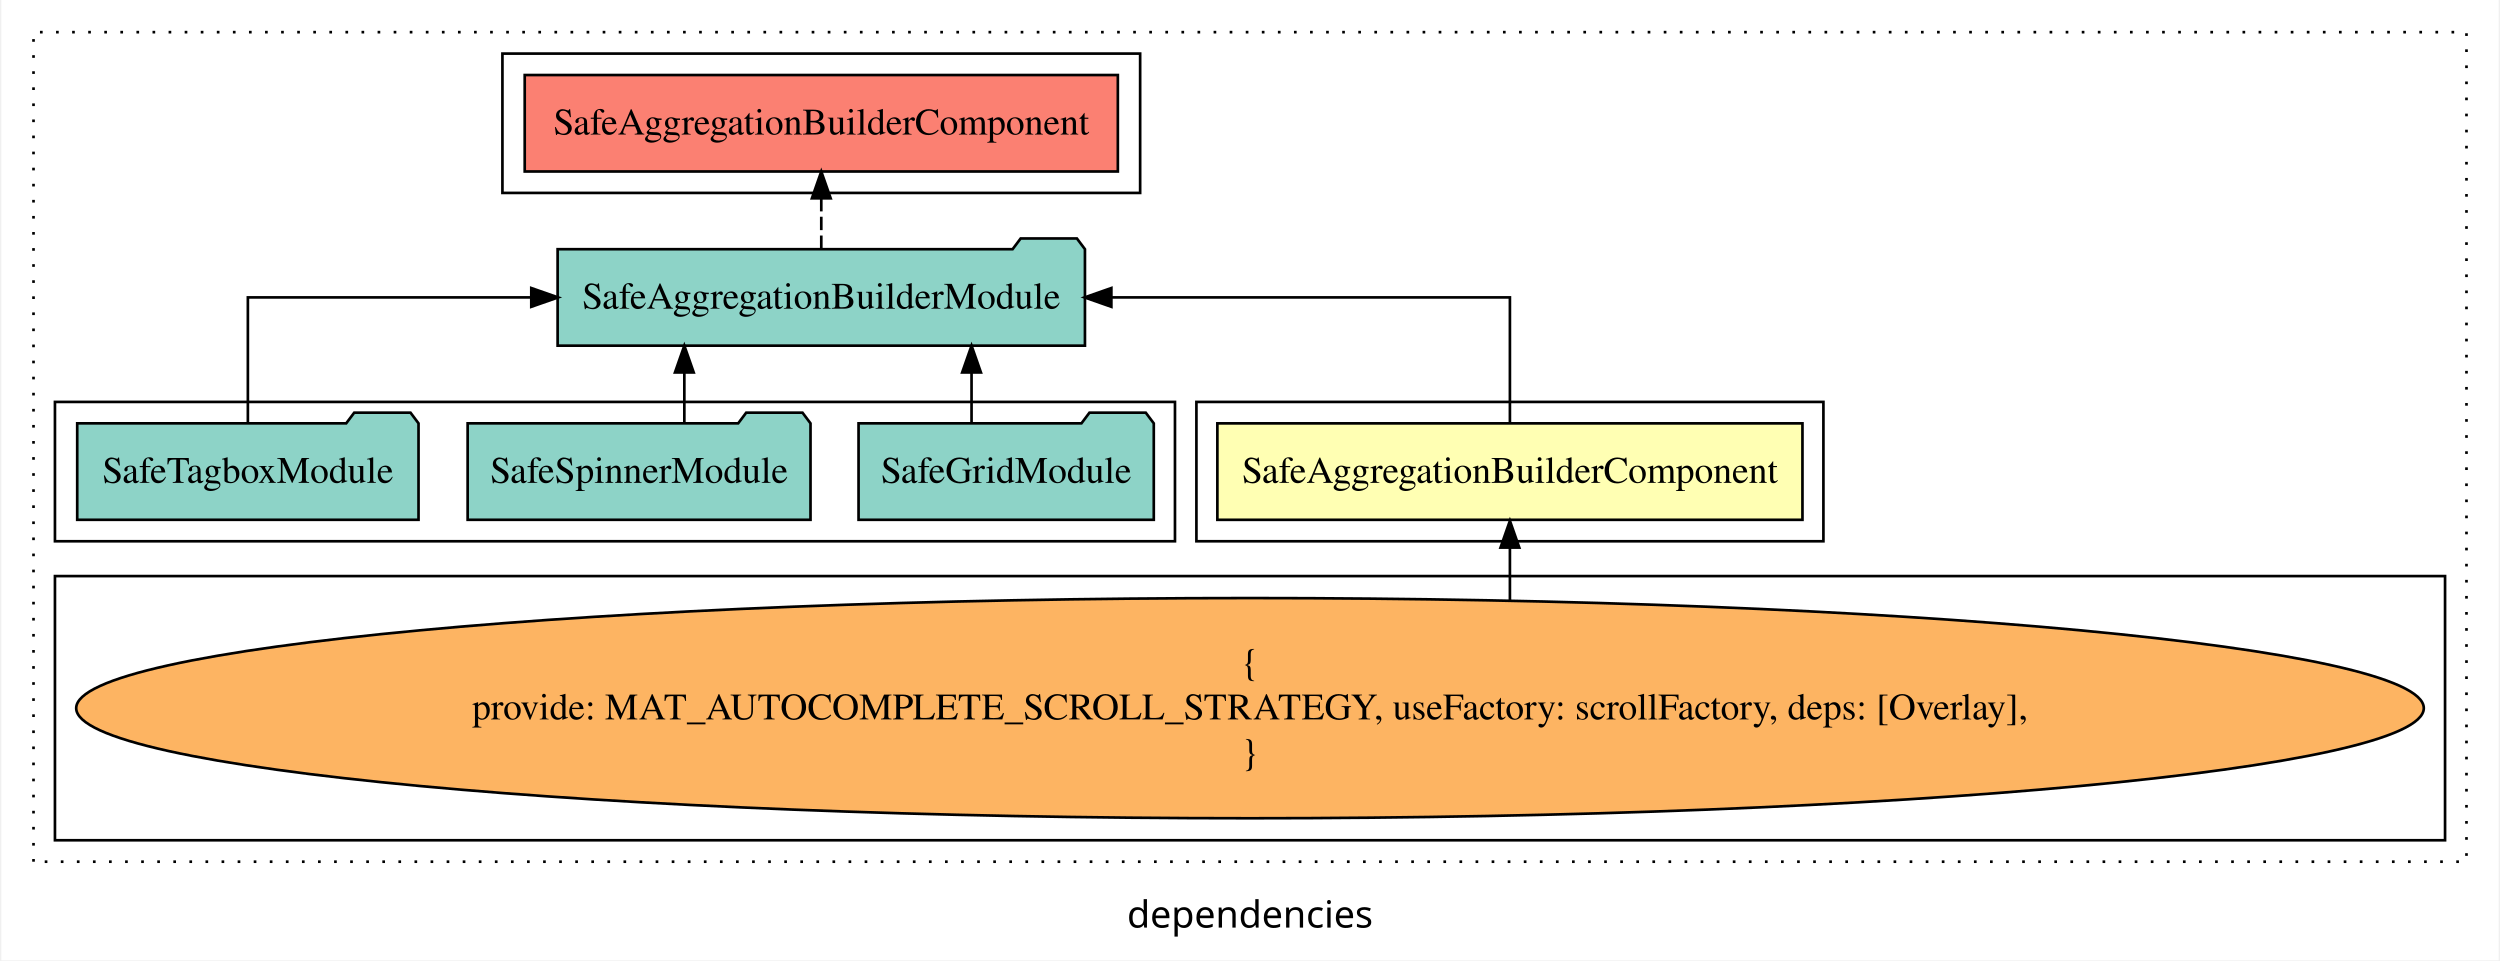
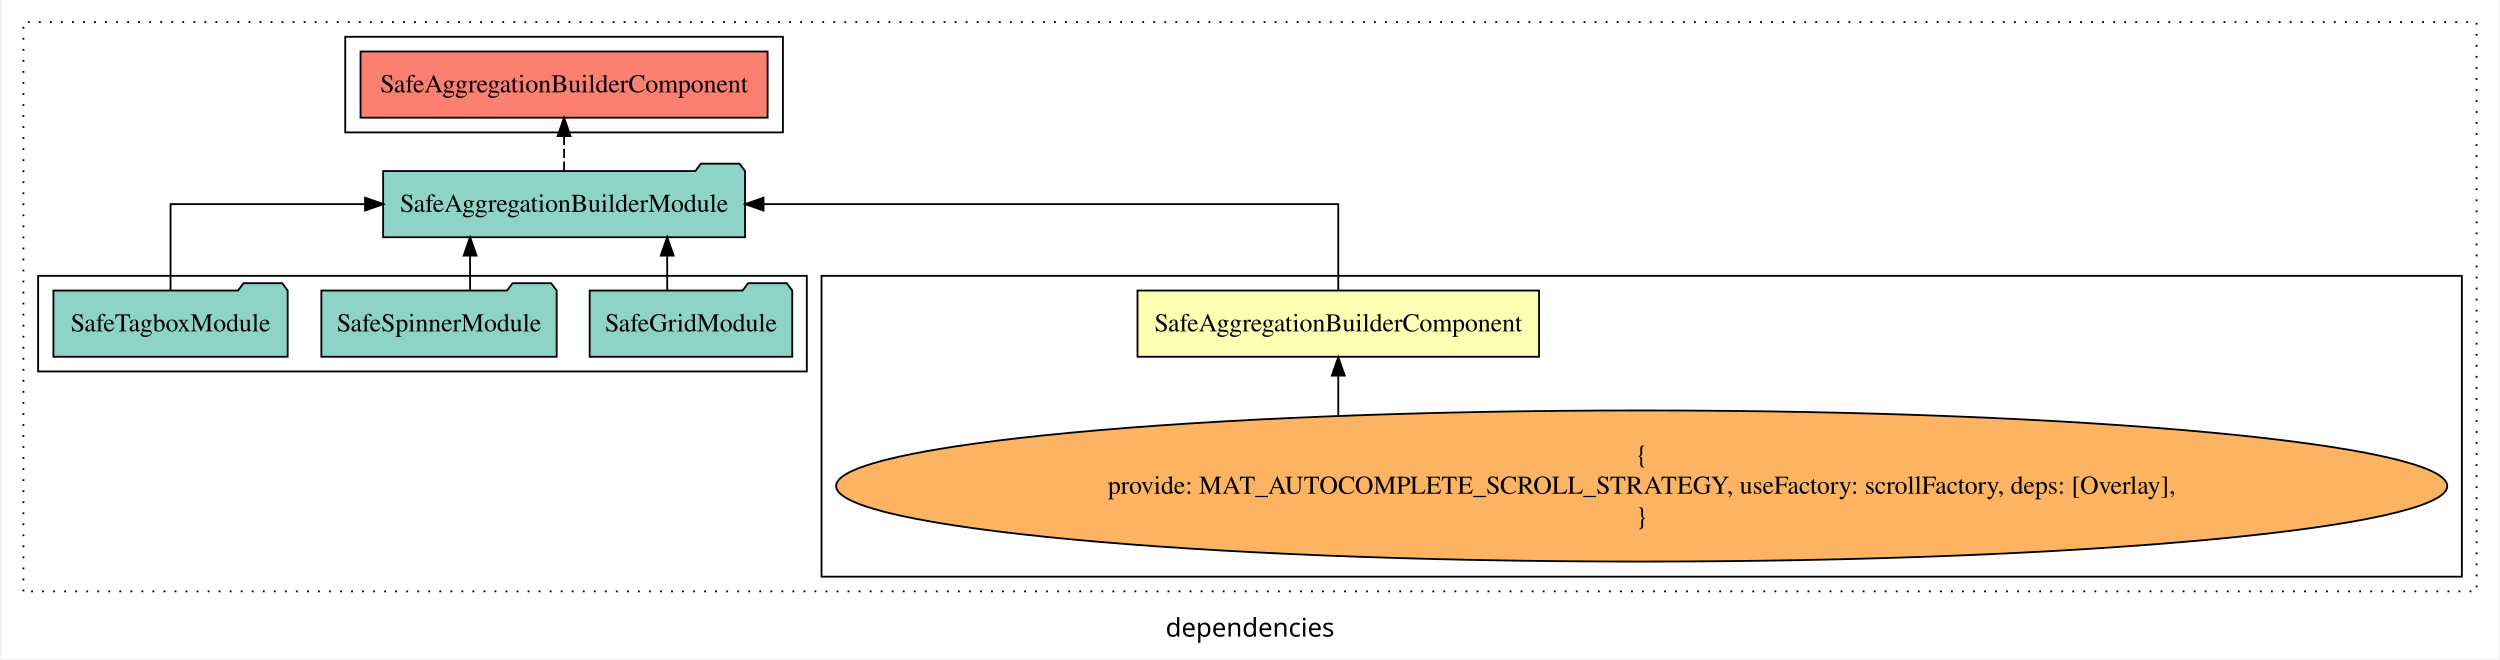
- <svg xmlns="http://www.w3.org/2000/svg" width="932pt" height="358pt" viewBox="0.00 0.00 932.00 358.39">
+ <svg xmlns="http://www.w3.org/2000/svg" width="1358pt" height="358pt" viewBox="0.00 0.00 1358.00 358.39">
  <g id="graph0" class="graph" transform="scale(1 1) rotate(0) translate(4 354.39)">
-     <polygon fill="white" stroke="transparent" points="-4,4 -4,-354.39 928,-354.39 928,4 -4,4" />
-     <text text-anchor="middle" x="462" y="-8.2" font-family="sans-serif" font-size="14.00">dependencies</text>
+     <polygon fill="white" stroke="transparent" points="-4,4 -4,-354.39 1354,-354.39 1354,4 -4,4" />
+     <text text-anchor="middle" x="675" y="-8.2" font-family="sans-serif" font-size="14.00">dependencies</text>
    <g id="clust1" class="cluster">
-       <polygon fill="none" stroke="black" stroke-dasharray="1,5" points="8,-32.8 8,-342.39 916,-342.39 916,-32.8 8,-32.8" />
-     </g>
-     <g id="clust2" class="cluster">
-       <polygon fill="none" stroke="black" points="442,-152.39 442,-204.39 676,-204.39 676,-152.39 442,-152.39" />
+       <polygon fill="none" stroke="black" stroke-dasharray="1,5" points="8,-32.8 8,-342.39 1342,-342.39 1342,-32.8 8,-32.8" />
    </g>
    <g id="clust3" class="cluster">
-       <polygon fill="none" stroke="black" points="16,-40.8 16,-139.39 908,-139.39 908,-40.8 16,-40.8" />
+       <polygon fill="none" stroke="black" points="442,-40.8 442,-204.39 1334,-204.39 1334,-40.8 442,-40.8" />
+     </g>
+     <g id="clust5" class="cluster">
+       <polygon fill="none" stroke="black" points="183,-282.39 183,-334.39 421,-334.39 421,-282.39 183,-282.39" />
    </g>
    <g id="clust4" class="cluster">
      <polygon fill="none" stroke="black" points="16,-152.39 16,-204.39 434,-204.39 434,-152.39 16,-152.39" />
    </g>
-     <g id="clust5" class="cluster">
-       <polygon fill="none" stroke="black" points="183,-282.39 183,-334.39 421,-334.39 421,-282.39 183,-282.39" />
-     </g>
    <g id="node1" class="node">
-       <polygon fill="#ffffb3" stroke="black" points="668.18,-196.39 449.82,-196.39 449.82,-160.39 668.18,-160.39 668.18,-196.39" />
-       <text text-anchor="middle" x="559" y="-174.19" font-family="Times,serif" font-size="14.00">SafeAggregationBuilderComponent</text>
+       <polygon fill="#ffffb3" stroke="black" points="832.18,-196.39 613.82,-196.39 613.82,-160.39 832.18,-160.39 832.18,-196.39" />
+       <text text-anchor="middle" x="723" y="-174.19" font-family="Times,serif" font-size="14.00">SafeAggregationBuilderComponent</text>
    </g>
    <g id="node2" class="node">
      <polygon fill="#8dd3c7" stroke="black" points="400.4,-261.39 397.4,-265.39 376.4,-265.39 373.4,-261.39 203.6,-261.39 203.6,-225.39 400.4,-225.39 400.4,-261.39" />
      <text text-anchor="middle" x="302" y="-239.19" font-family="Times,serif" font-size="14.00">SafeAggregationBuilderModule</text>
    </g>
    <g id="edge1" class="edge">
-       <path fill="none" stroke="black" d="M559,-196.5C559,-215.73 559,-243.39 559,-243.39 559,-243.39 410.26,-243.39 410.26,-243.39" />
-       <polygon fill="black" stroke="black" points="410.26,-239.89 400.26,-243.39 410.26,-246.89 410.26,-239.89" />
+       <path fill="none" stroke="black" d="M723,-196.5C723,-215.73 723,-243.39 723,-243.39 723,-243.39 410.44,-243.39 410.44,-243.39" />
+       <polygon fill="black" stroke="black" points="410.44,-239.89 400.44,-243.39 410.44,-246.89 410.44,-239.89" />
    </g>
    <g id="node7" class="node">
      <polygon fill="#fb8072" stroke="black" points="412.68,-326.39 191.32,-326.39 191.32,-290.39 412.68,-290.39 412.68,-326.39" />
      <text text-anchor="middle" x="302" y="-304.19" font-family="Times,serif" font-size="14.00">SafeAggregationBuilderComponent </text>
    </g>
    <g id="edge6" class="edge">
      <path fill="none" stroke="black" stroke-dasharray="5,2" d="M302,-261.5C302,-261.5 302,-280.38 302,-280.38" />
      <polygon fill="black" stroke="black" points="298.5,-280.38 302,-290.38 305.5,-280.38 298.5,-280.38" />
    </g>
    <g id="node3" class="node">
-       <ellipse fill="#fdb462" stroke="black" cx="462" cy="-90.1" rx="438.07" ry="41.09" />
-       <text text-anchor="middle" x="462" y="-102.7" font-family="Times,serif" font-size="14.00">{</text>
-       <text text-anchor="middle" x="462" y="-85.9" font-family="Times,serif" font-size="14.00">    provide: MAT_AUTOCOMPLETE_SCROLL_STRATEGY, useFactory: scrollFactory, deps: [Overlay],</text>
-       <text text-anchor="middle" x="462" y="-69.1" font-family="Times,serif" font-size="14.00">}</text>
+       <ellipse fill="#fdb462" stroke="black" cx="888" cy="-90.1" rx="438.07" ry="41.09" />
+       <text text-anchor="middle" x="888" y="-102.7" font-family="Times,serif" font-size="14.00">{</text>
+       <text text-anchor="middle" x="888" y="-85.9" font-family="Times,serif" font-size="14.00">    provide: MAT_AUTOCOMPLETE_SCROLL_STRATEGY, useFactory: scrollFactory, deps: [Overlay],</text>
+       <text text-anchor="middle" x="888" y="-69.1" font-family="Times,serif" font-size="14.00">}</text>
    </g>
    <g id="edge2" class="edge">
-       <path fill="none" stroke="black" d="M559,-130.37C559,-130.37 559,-150.03 559,-150.03" />
-       <polygon fill="black" stroke="black" points="555.5,-150.03 559,-160.03 562.5,-150.03 555.5,-150.03" />
+       <path fill="none" stroke="black" d="M723,-128.57C723,-128.57 723,-150.13 723,-150.13" />
+       <polygon fill="black" stroke="black" points="719.5,-150.13 723,-160.13 726.5,-150.13 719.5,-150.13" />
    </g>
    <g id="node4" class="node">
      <polygon fill="#8dd3c7" stroke="black" points="426.09,-196.39 423.09,-200.39 402.09,-200.39 399.09,-196.39 315.91,-196.39 315.91,-160.39 426.09,-160.39 426.09,-196.39" />
      <text text-anchor="middle" x="371" y="-174.19" font-family="Times,serif" font-size="14.00">SafeGridModule</text>
    </g>
    <g id="edge3" class="edge">
      <path fill="none" stroke="black" d="M358.08,-196.5C358.08,-196.5 358.08,-215.38 358.08,-215.38" />
      <polygon fill="black" stroke="black" points="354.58,-215.38 358.08,-225.38 361.58,-215.38 354.58,-215.38" />
    </g>
    <g id="node5" class="node">
      <polygon fill="#8dd3c7" stroke="black" points="297.98,-196.39 294.98,-200.39 273.98,-200.39 270.98,-196.39 170.02,-196.39 170.02,-160.39 297.98,-160.39 297.98,-196.39" />
      <text text-anchor="middle" x="234" y="-174.19" font-family="Times,serif" font-size="14.00">SafeSpinnerModule</text>
    </g>
    <g id="edge4" class="edge">
      <path fill="none" stroke="black" d="M250.89,-196.5C250.89,-196.5 250.89,-215.38 250.89,-215.38" />
      <polygon fill="black" stroke="black" points="247.39,-215.38 250.89,-225.38 254.39,-215.38 247.39,-215.38" />
    </g>
    <g id="node6" class="node">
      <polygon fill="#8dd3c7" stroke="black" points="151.69,-196.39 148.69,-200.39 127.69,-200.39 124.69,-196.39 24.31,-196.39 24.31,-160.39 151.69,-160.39 151.69,-196.39" />
      <text text-anchor="middle" x="88" y="-174.19" font-family="Times,serif" font-size="14.00">SafeTagboxModule</text>
    </g>
    <g id="edge5" class="edge">
      <path fill="none" stroke="black" d="M88,-196.5C88,-215.73 88,-243.39 88,-243.39 88,-243.39 193.77,-243.39 193.77,-243.39" />
      <polygon fill="black" stroke="black" points="193.77,-246.89 203.77,-243.39 193.77,-239.89 193.77,-246.89" />
    </g>
  </g>
</svg>
